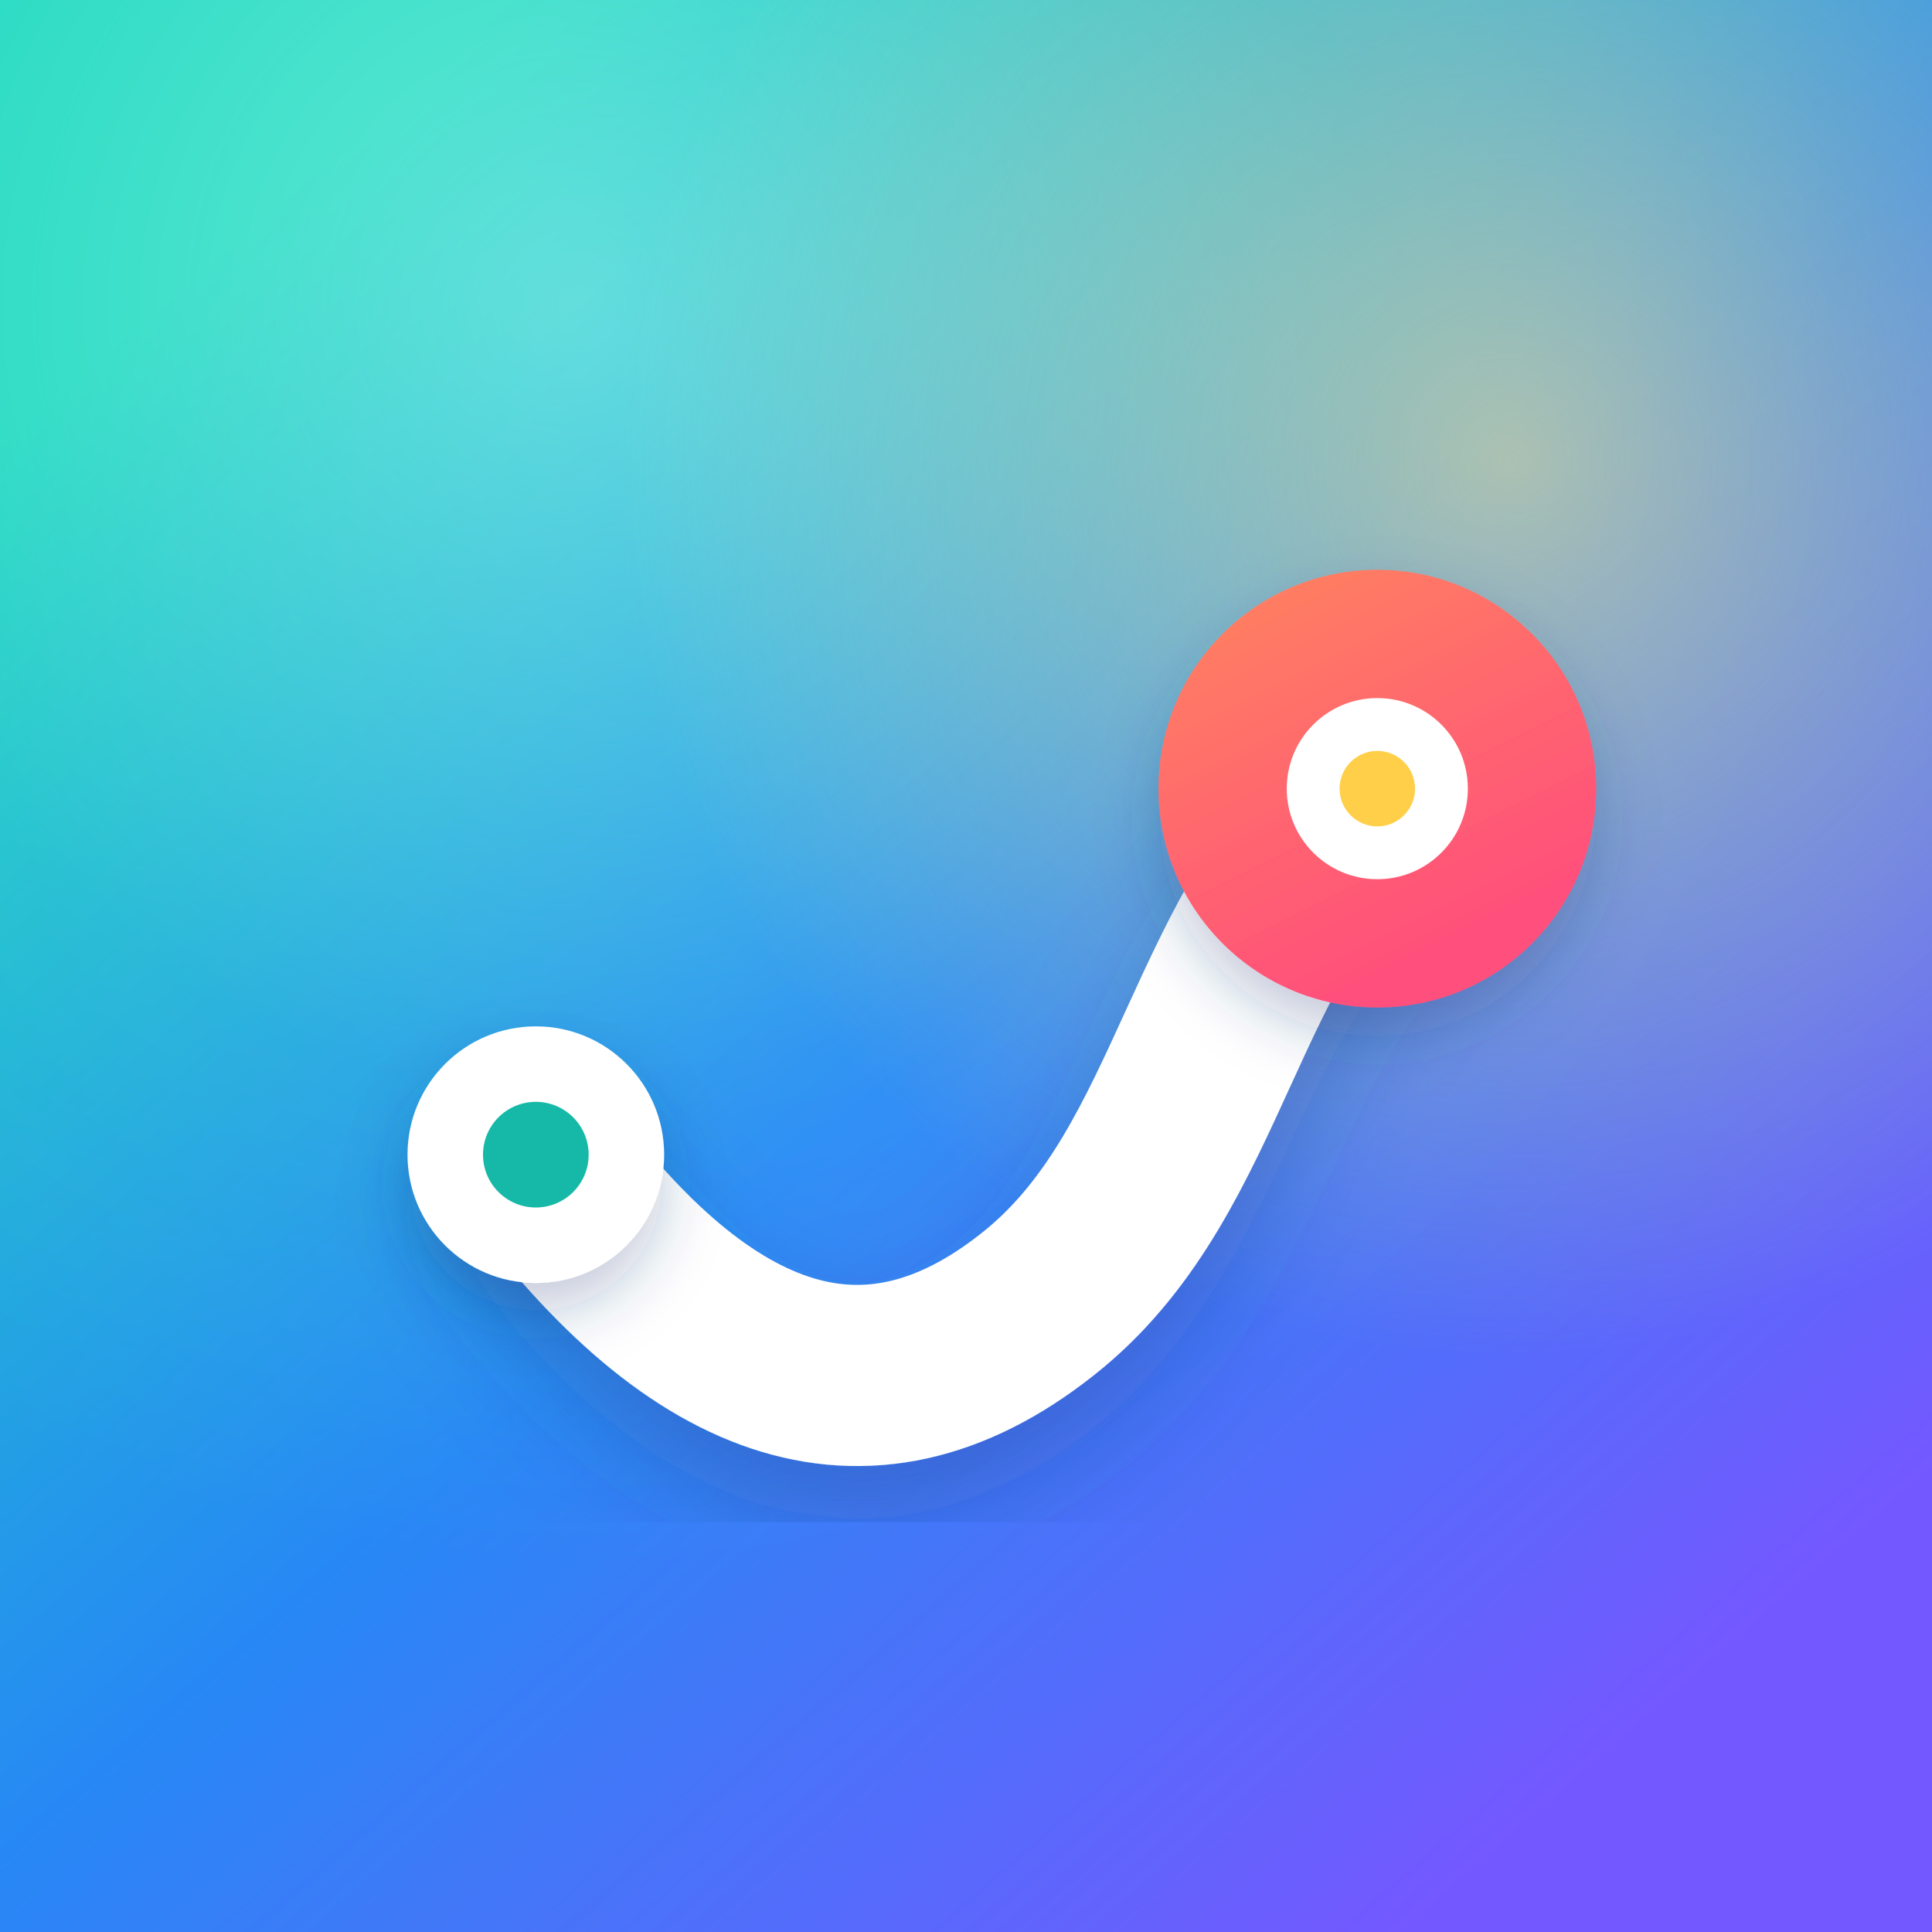
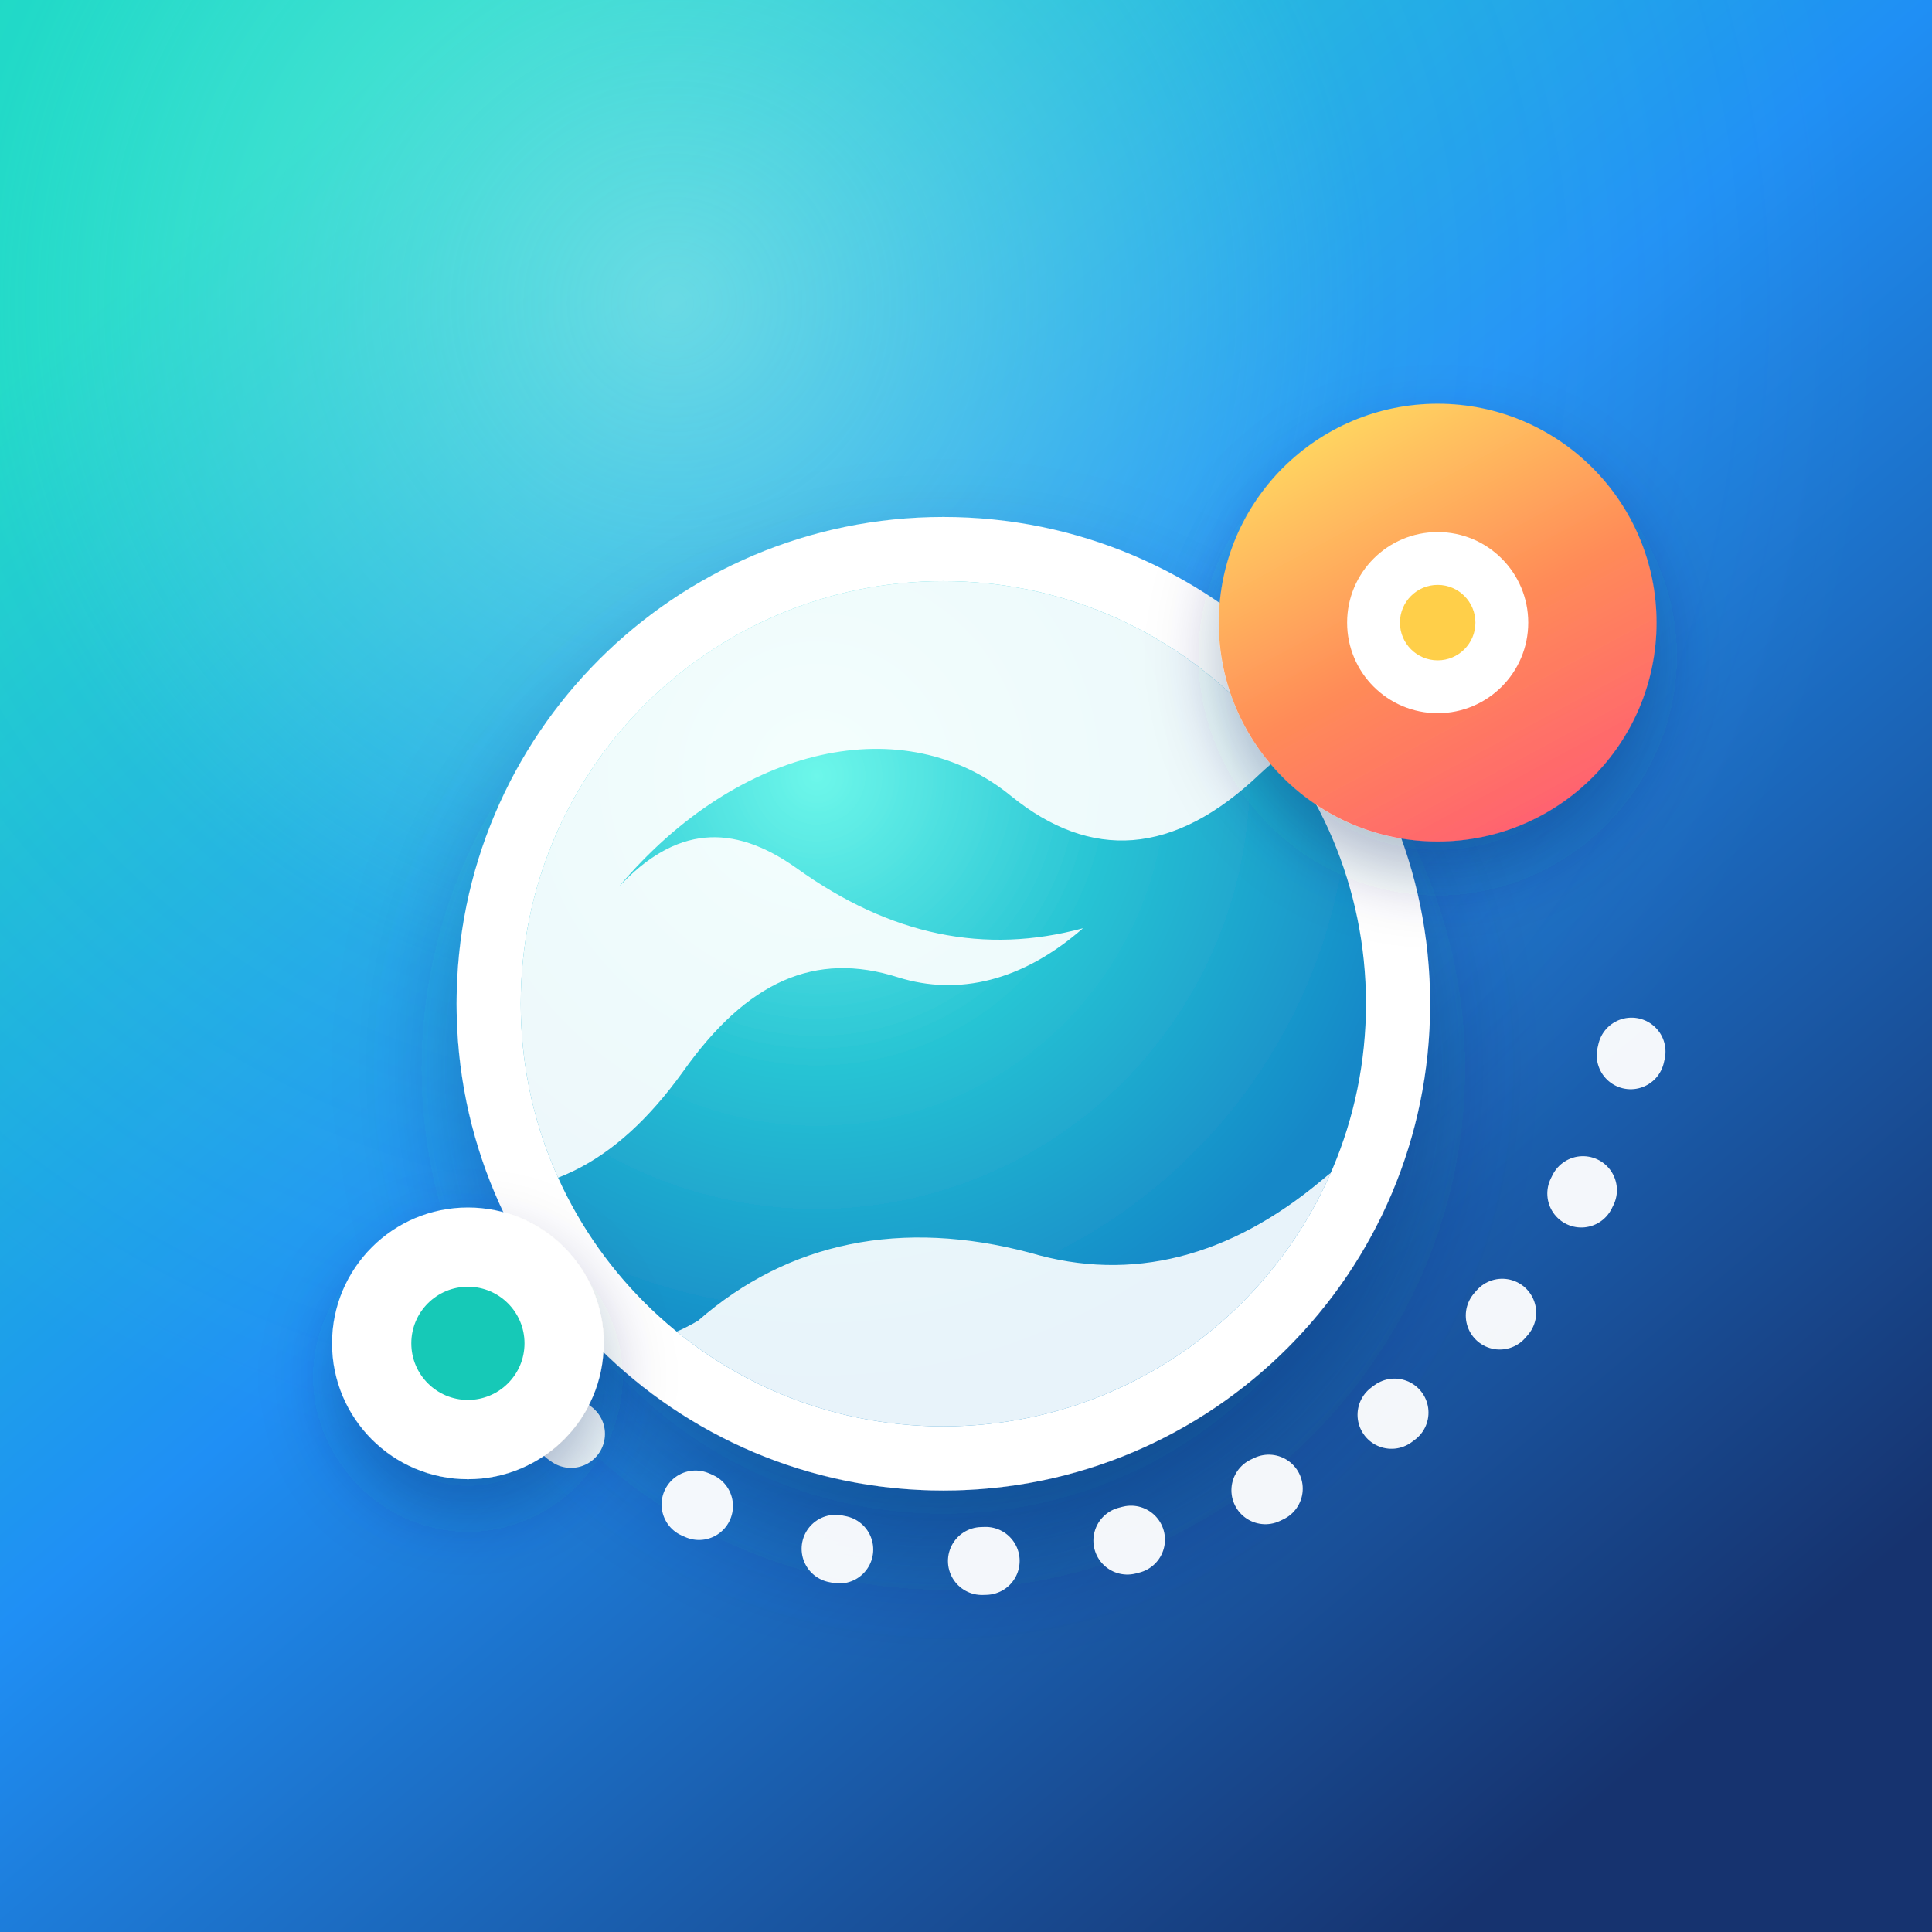
<svg xmlns="http://www.w3.org/2000/svg" viewBox="0 0 512 512" role="img" aria-label="Trip Planner app icon">
  <defs>
-     <linearGradient id="background" x1="74" y1="52" x2="432" y2="462" gradientUnits="userSpaceOnUse">
-       <stop offset="0" stop-color="#18d6bd" />
-       <stop offset="0.52" stop-color="#2788f5" />
-       <stop offset="1" stop-color="#7458ff" />
+     <linearGradient id="background" x1="74" y1="40" x2="435" y2="468" gradientUnits="userSpaceOnUse">
+       <stop offset="0" stop-color="#17d7c3" />
+       <stop offset="0.45" stop-color="#1f8ff5" />
+       <stop offset="1" stop-color="#16336f" />
    </linearGradient>
-     <radialGradient id="glowA" cx="30%" cy="16%" r="65%">
-       <stop offset="0" stop-color="#b7fff2" stop-opacity="0.46" />
-       <stop offset="0.62" stop-color="#b7fff2" stop-opacity="0.08" />
-       <stop offset="1" stop-color="#b7fff2" stop-opacity="0" />
+     <radialGradient id="topGlow" cx="35%" cy="16%" r="62%">
+       <stop offset="0" stop-color="#c6fff4" stop-opacity="0.46" />
+       <stop offset="0.58" stop-color="#9ef8ff" stop-opacity="0.08" />
+       <stop offset="1" stop-color="#9ef8ff" stop-opacity="0" />
    </radialGradient>
-     <radialGradient id="glowB" cx="78%" cy="24%" r="46%">
-       <stop offset="0" stop-color="#ffe087" stop-opacity="0.6" />
-       <stop offset="1" stop-color="#ffe087" stop-opacity="0" />
+     <radialGradient id="planetFill" cx="35%" cy="23%" r="72%">
+       <stop offset="0" stop-color="#6df7ea" />
+       <stop offset="0.48" stop-color="#28c4d4" />
+       <stop offset="1" stop-color="#1588c8" />
    </radialGradient>
-     <linearGradient id="destination" x1="342" y1="122" x2="402" y2="242" gradientUnits="userSpaceOnUse">
-       <stop offset="0" stop-color="#ff8a5c" />
+     <linearGradient id="destination" x1="338" y1="116" x2="408" y2="246" gradientUnits="userSpaceOnUse">
+       <stop offset="0" stop-color="#ffda62" />
+       <stop offset="0.46" stop-color="#ff8b58" />
      <stop offset="1" stop-color="#ff4f7b" />
    </linearGradient>
-     <filter id="markShadow" x="-25%" y="-25%" width="150%" height="150%">
-       <feDropShadow dx="0" dy="15" stdDeviation="14" flood-color="#153e7a" flood-opacity="0.28" />
+     <filter id="softShadow" x="-25%" y="-25%" width="150%" height="150%">
+       <feDropShadow dx="0" dy="17" stdDeviation="15" flood-color="#09285b" flood-opacity="0.34" />
    </filter>
-     <filter id="dotShadow" x="-40%" y="-40%" width="180%" height="180%">
-       <feDropShadow dx="0" dy="8" stdDeviation="8" flood-color="#153e7a" flood-opacity="0.26" />
+     <filter id="nodeShadow" x="-45%" y="-45%" width="190%" height="190%">
+       <feDropShadow dx="0" dy="9" stdDeviation="9" flood-color="#09285b" flood-opacity="0.32" />
    </filter>
+     <clipPath id="planetClip">
+       <circle cx="250" cy="266" r="112" />
+     </clipPath>
  </defs>
  <rect width="512" height="512" fill="url(#background)" />
-   <rect width="512" height="512" fill="url(#glowA)" />
-   <rect width="512" height="512" fill="url(#glowB)" />
-   <g filter="url(#markShadow)">
-     <path d="M142 306C186 366 231 382 277 344C319 309 321 247 365 209" fill="none" stroke="#ffffff" stroke-width="48" stroke-linecap="round" stroke-linejoin="round" />
+   <rect width="512" height="512" fill="url(#topGlow)" />
+   <g filter="url(#softShadow)">
+     <circle cx="250" cy="266" r="129" fill="#ffffff" />
+     <circle cx="250" cy="266" r="112" fill="url(#planetFill)" />
+     <g clip-path="url(#planetClip)">
+       <path d="M164 235c32-38 76-47 104-24 21 17 43 16 66-6 19-18 45-21 70-8v-80H116v198c27 4 47-6 65-31 17-24 35-32 57-25 16 5 33 1 49-13-26 7-51 2-76-16-17-12-32-11-47 5Z" fill="#ffffff" opacity="0.92" />
+       <path d="M185 350c24-21 54-27 88-18 27 8 53 1 77-19 20-17 41-20 62-10v84H136v-42c16 13 32 15 49 5Z" fill="#ffffff" opacity="0.9" />
+     </g>
  </g>
-   <g filter="url(#dotShadow)">
-     <circle cx="142" cy="306" r="34" fill="#ffffff" />
-     <circle cx="142" cy="306" r="14" fill="#15b9a7" />
-     <circle cx="365" cy="209" r="58" fill="url(#destination)" />
-     <circle cx="365" cy="209" r="24" fill="#ffffff" />
-     <circle cx="365" cy="209" r="10" fill="#ffcf49" />
+   <path d="M121 354c63 65 152 79 231 32 54-32 82-80 85-142" fill="none" stroke="#ffffff" stroke-width="18" stroke-linecap="round" stroke-dasharray="1 38" opacity="0.95" />
+   <g filter="url(#nodeShadow)">
+     <circle cx="124" cy="356" r="36" fill="#ffffff" />
+     <circle cx="124" cy="356" r="15" fill="#19c9b7" />
+     <circle cx="381" cy="165" r="58" fill="url(#destination)" />
+     <circle cx="381" cy="165" r="24" fill="#ffffff" />
+     <circle cx="381" cy="165" r="10" fill="#ffcf49" />
  </g>
</svg>
